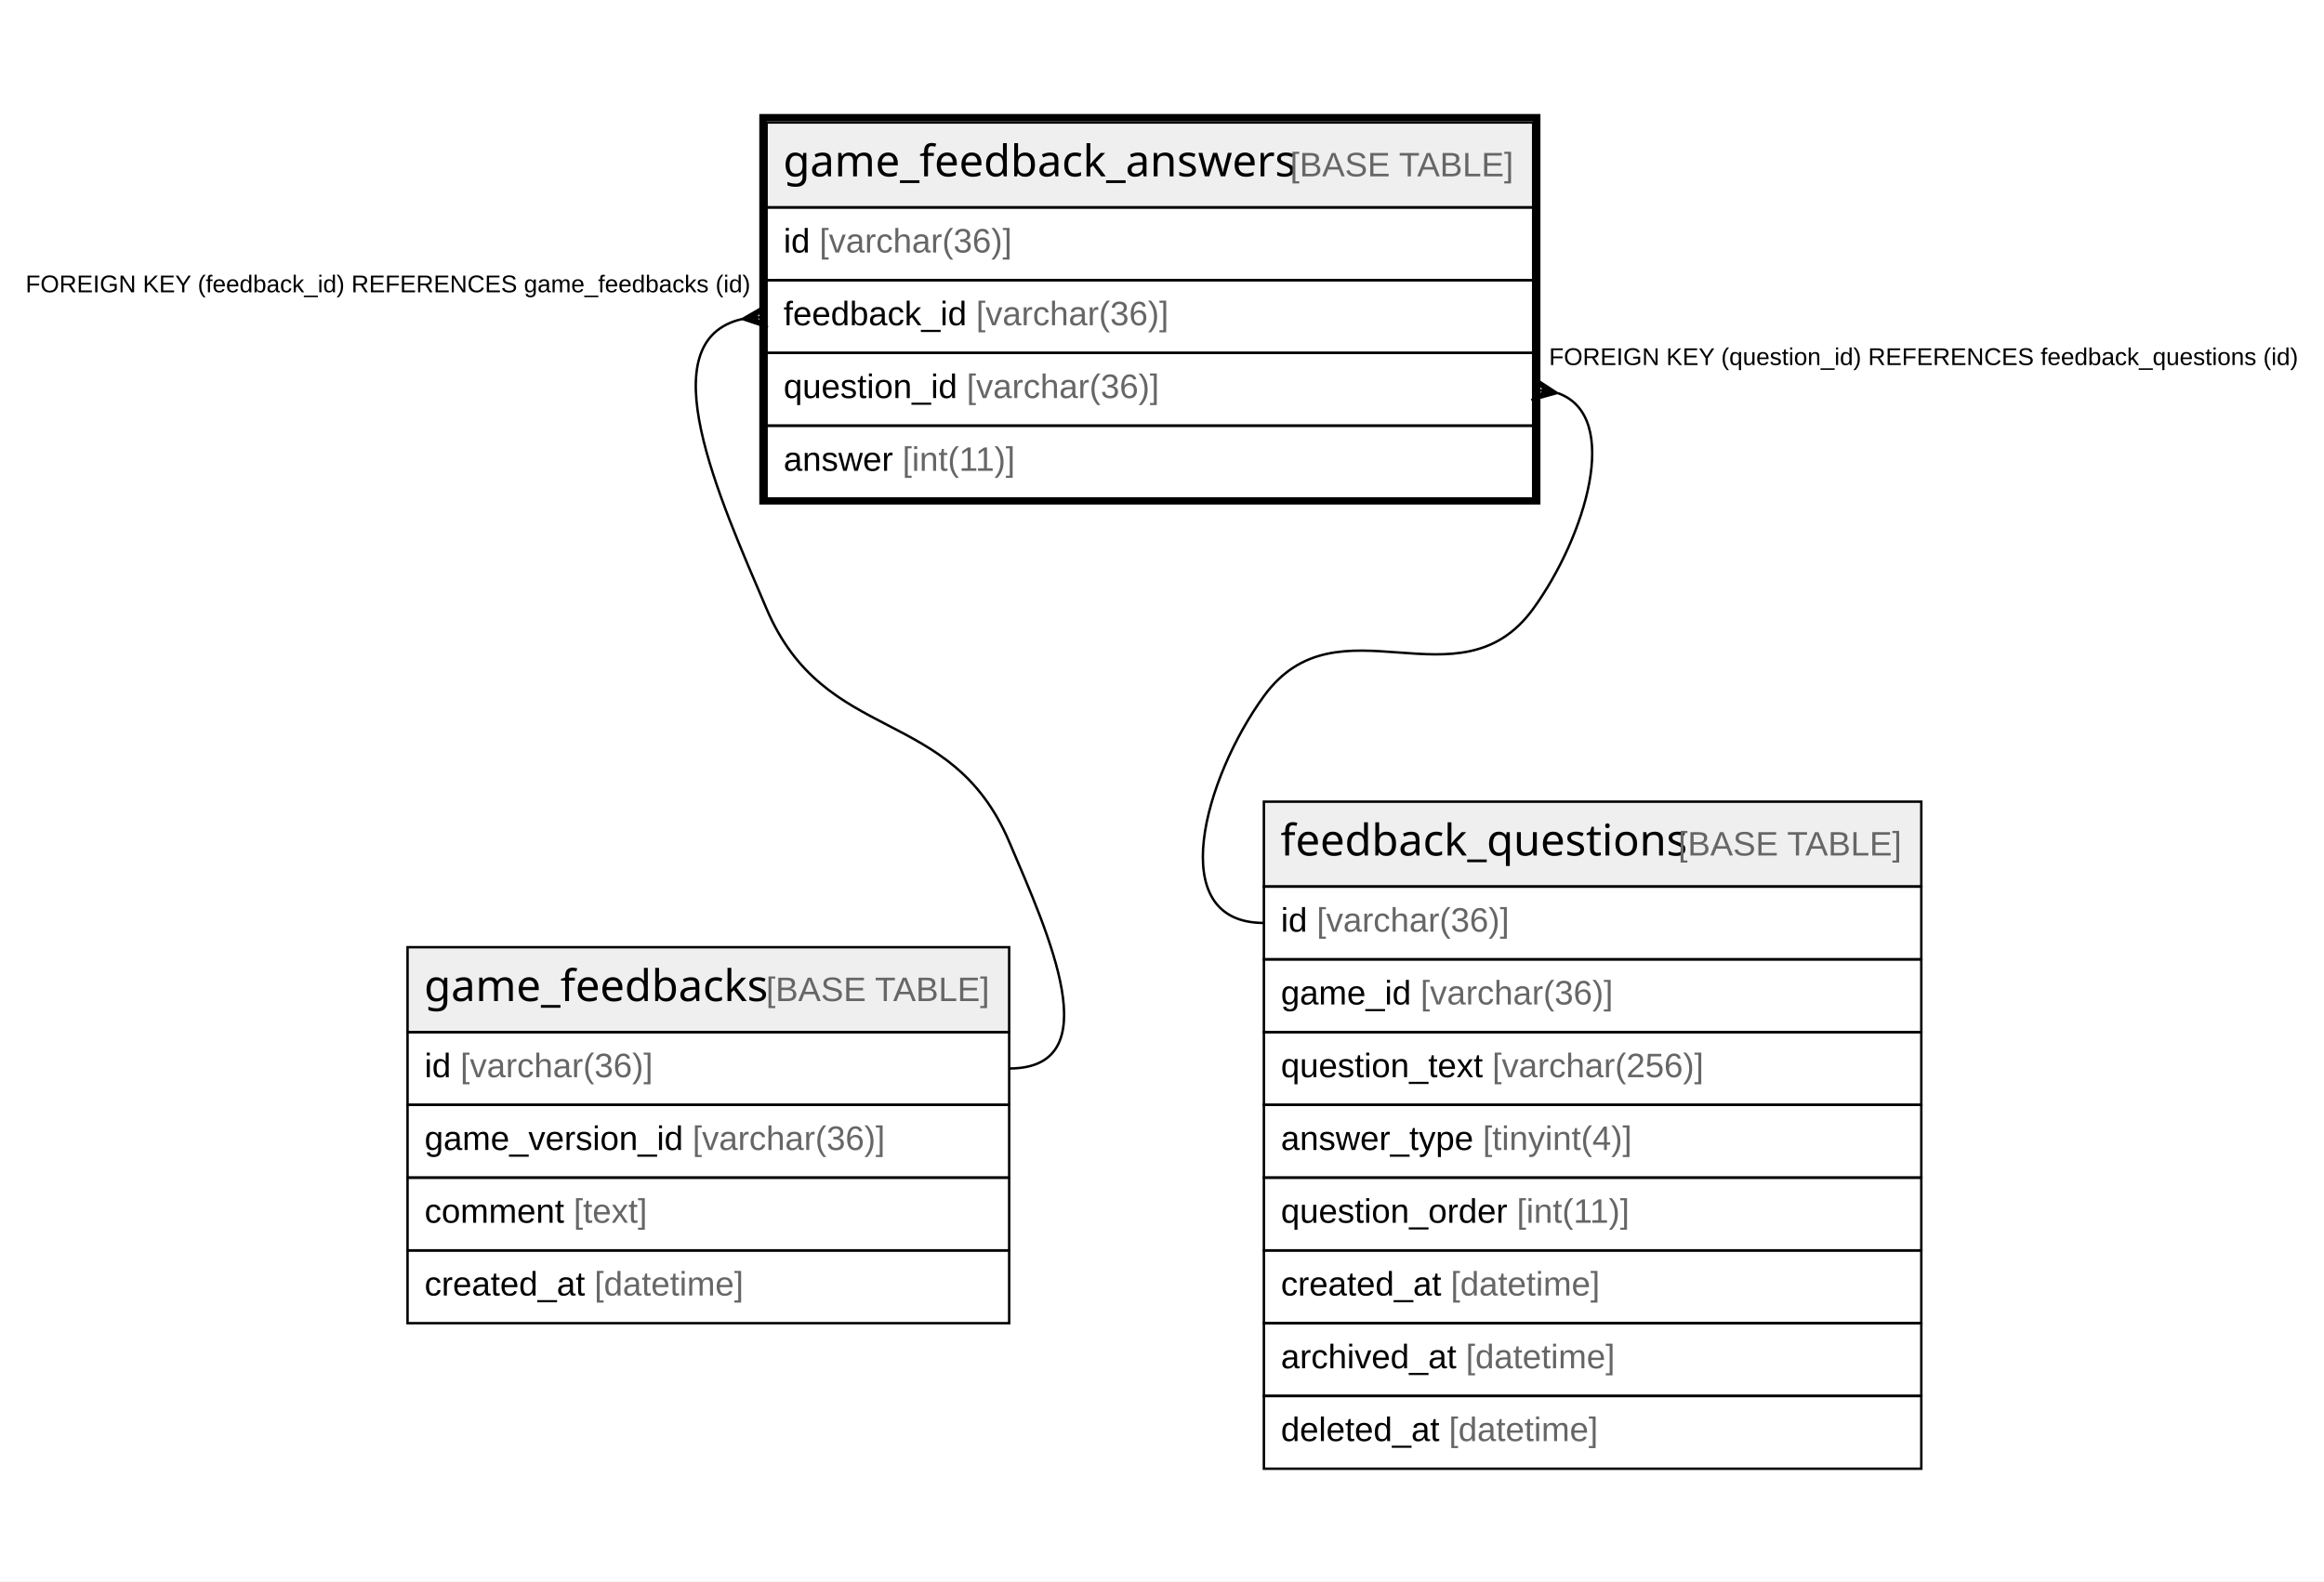
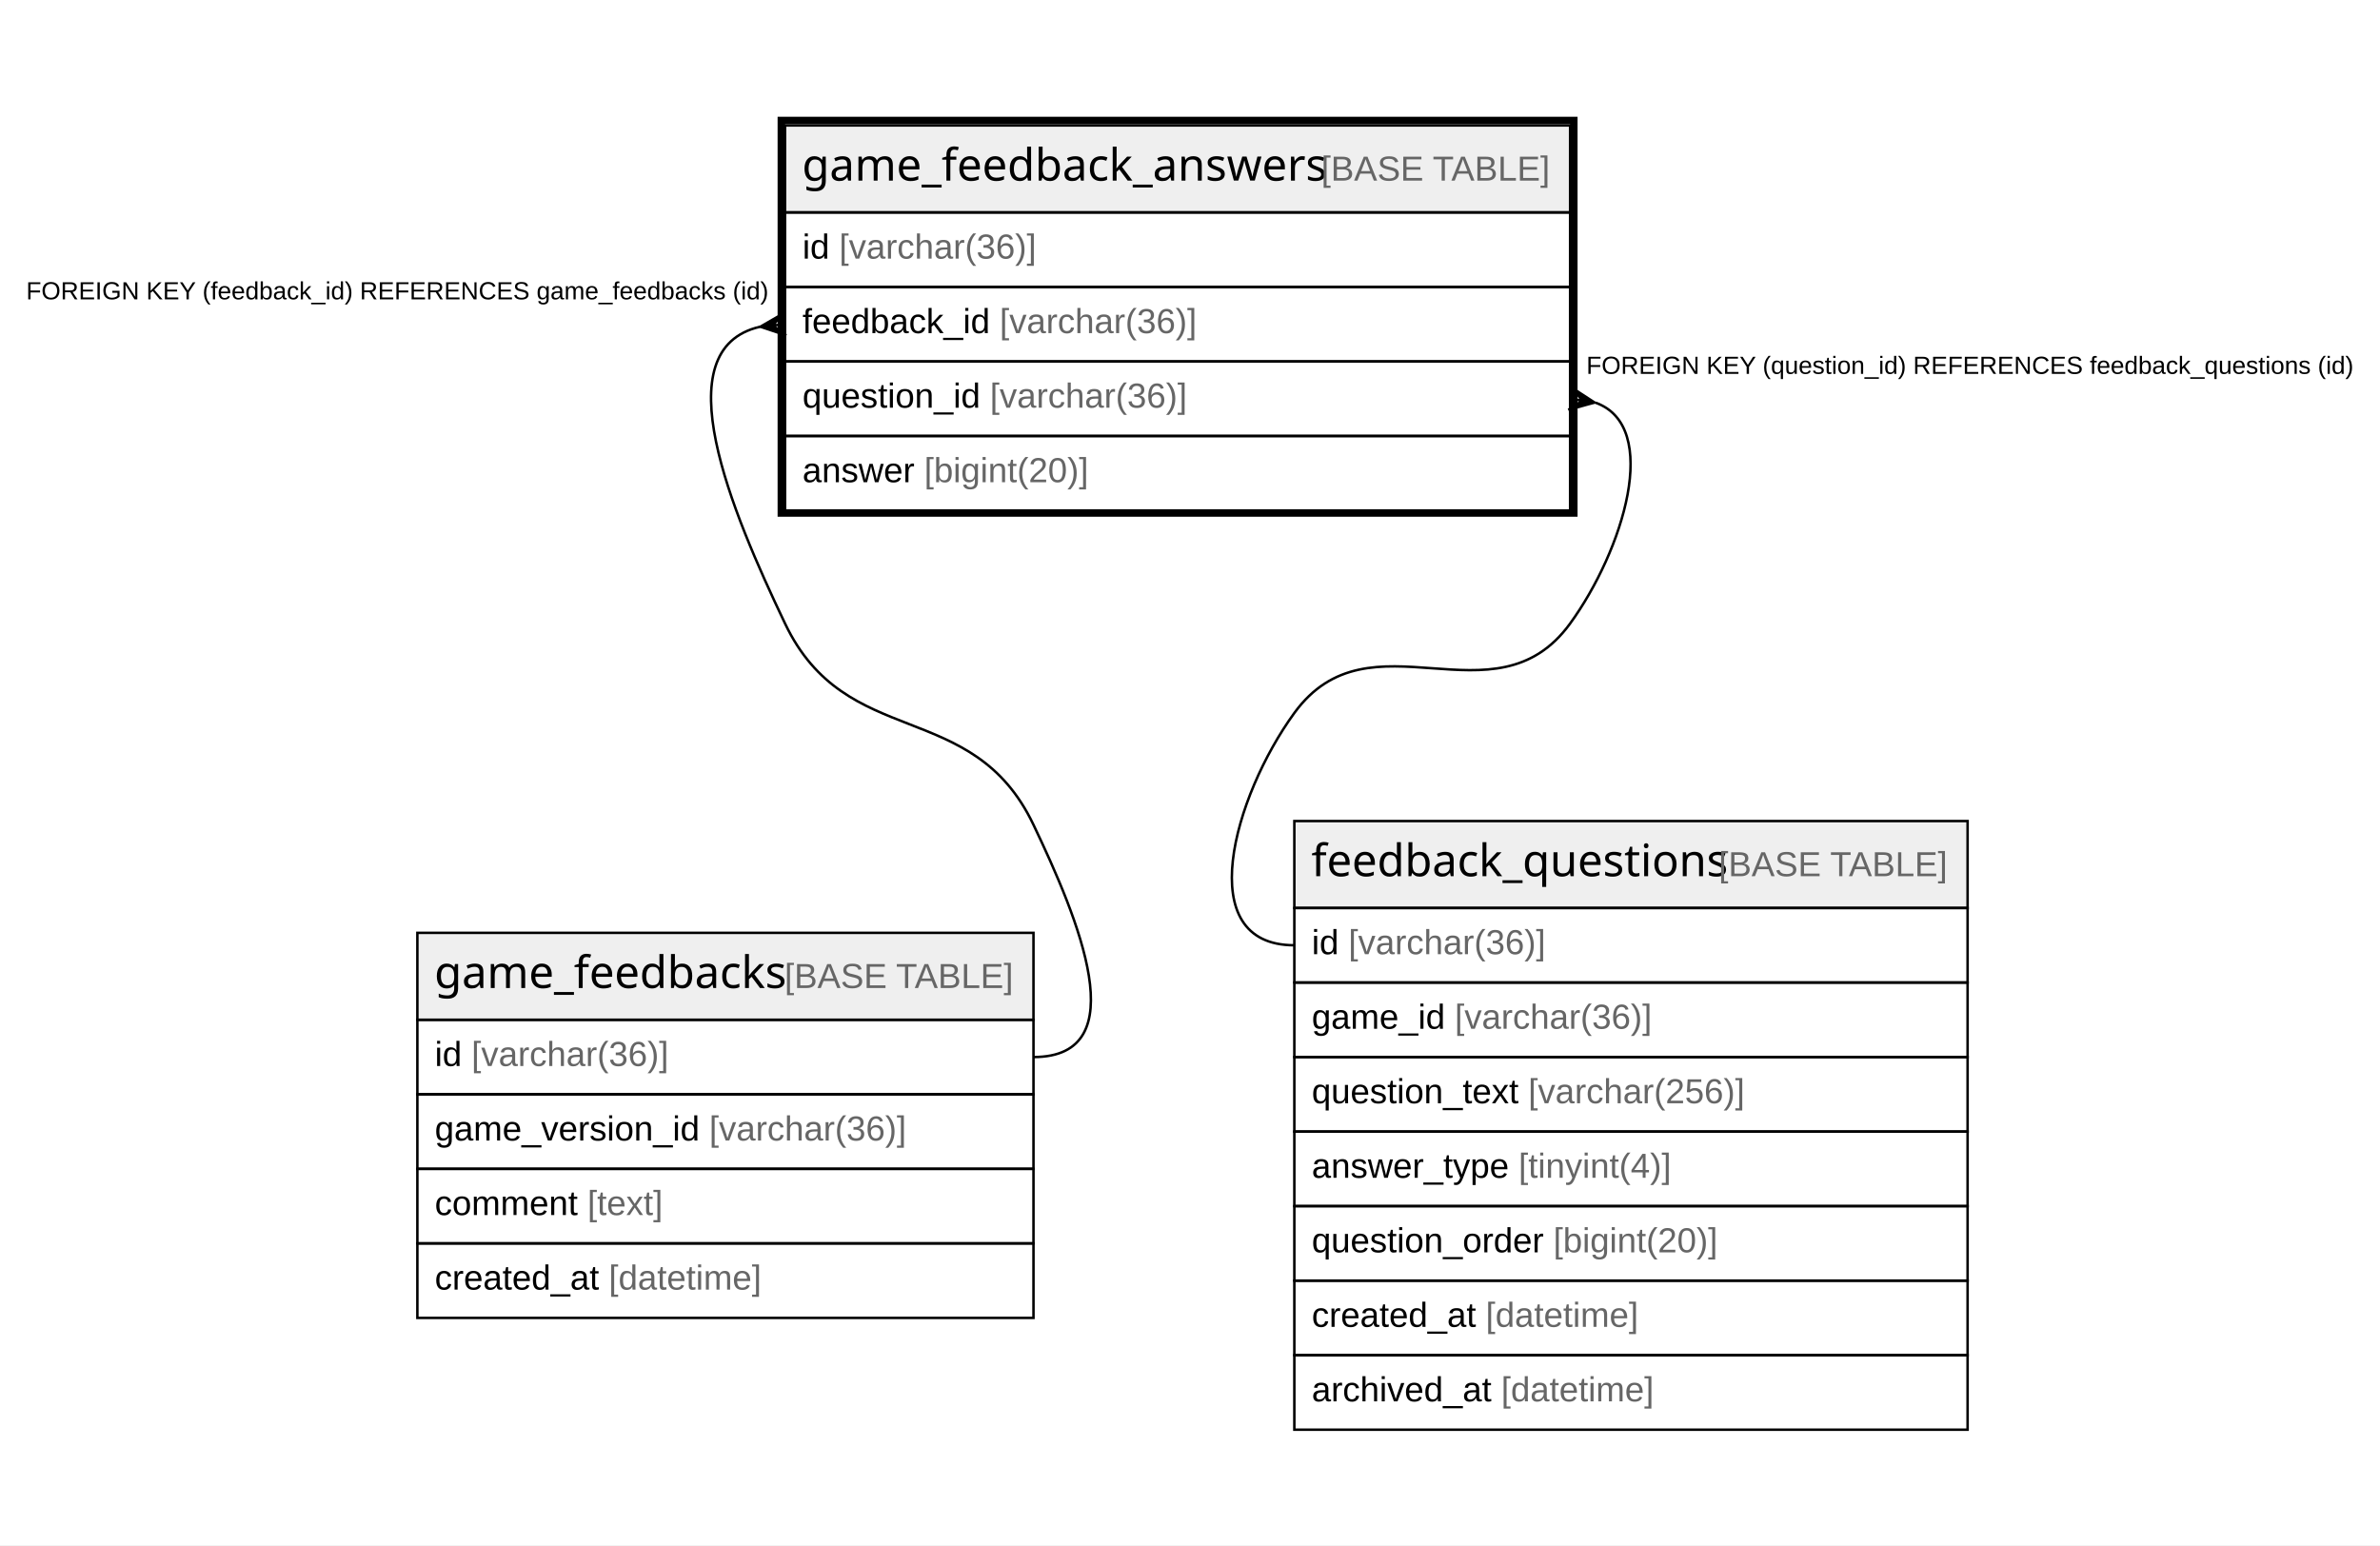
- <svg xmlns="http://www.w3.org/2000/svg" width="958pt" height="652pt" viewBox="0.00 0.00 958.00 652.00">
-   <g id="graph0" class="graph" transform="scale(1 1) rotate(0) translate(4 648)">
-     <polygon fill="#ffffff" stroke="transparent" points="-4,4 -4,-648 954,-648 954,4 -4,4" />
+ <svg xmlns="http://www.w3.org/2000/svg" width="958pt" height="622pt" viewBox="0.00 0.00 958.00 622.00">
+   <g id="graph0" class="graph" transform="scale(1 1) rotate(0) translate(4 618)">
+     <polygon fill="#ffffff" stroke="transparent" points="-4,4 -4,-618 954,-618 954,4 -4,4" />
    <g id="node1" class="node">
-       <polygon fill="#efefef" stroke="transparent" points="312,-562.5 312,-597.5 628,-597.5 628,-562.5 312,-562.5" />
-       <polygon fill="none" stroke="#000000" points="312,-562.5 312,-597.5 628,-597.5 628,-562.5 312,-562.5" />
-       <text text-anchor="start" x="318.842" y="-575.3" font-family="Arial Bold" font-size="18.00" fill="#000000">game_feedback_answers</text>
-       <text text-anchor="start" x="523.904" y="-575.3" font-family="Arial" font-size="14.00" fill="#000000"> </text>
-       <text text-anchor="start" x="527.794" y="-575.3" font-family="Arial" font-size="14.00" fill="#666666">[BASE TABLE]</text>
-       <polygon fill="none" stroke="#000000" points="312,-532.5 312,-562.5 628,-562.5 628,-532.5 312,-532.5" />
-       <text text-anchor="start" x="319" y="-543.9" font-family="Arial" font-size="14.00" fill="#000000">id </text>
-       <text text-anchor="start" x="333.78" y="-543.9" font-family="Arial" font-size="14.00" fill="#666666">[varchar(36)]</text>
+       <polygon fill="#efefef" stroke="transparent" points="312,-532.5 312,-567.5 628,-567.5 628,-532.5 312,-532.5" />
+       <polygon fill="none" stroke="#000000" points="312,-532.5 312,-567.5 628,-567.5 628,-532.5 312,-532.5" />
+       <text text-anchor="start" x="318.842" y="-545.3" font-family="Arial Bold" font-size="18.00" fill="#000000">game_feedback_answers</text>
+       <text text-anchor="start" x="523.904" y="-545.3" font-family="Arial" font-size="14.00" fill="#000000"> </text>
+       <text text-anchor="start" x="527.794" y="-545.3" font-family="Arial" font-size="14.00" fill="#666666">[BASE TABLE]</text>
      <polygon fill="none" stroke="#000000" points="312,-502.5 312,-532.5 628,-532.5 628,-502.5 312,-502.5" />
-       <text text-anchor="start" x="319" y="-513.9" font-family="Arial" font-size="14.00" fill="#000000">feedback_id </text>
-       <text text-anchor="start" x="398.366" y="-513.9" font-family="Arial" font-size="14.00" fill="#666666">[varchar(36)]</text>
+       <text text-anchor="start" x="319" y="-513.9" font-family="Arial" font-size="14.00" fill="#000000">id </text>
+       <text text-anchor="start" x="333.78" y="-513.9" font-family="Arial" font-size="14.00" fill="#666666">[varchar(36)]</text>
      <polygon fill="none" stroke="#000000" points="312,-472.5 312,-502.5 628,-502.5 628,-472.5 312,-472.5" />
-       <text text-anchor="start" x="319" y="-483.9" font-family="Arial" font-size="14.00" fill="#000000">question_id </text>
-       <text text-anchor="start" x="394.473" y="-483.9" font-family="Arial" font-size="14.00" fill="#666666">[varchar(36)]</text>
+       <text text-anchor="start" x="319" y="-483.9" font-family="Arial" font-size="14.00" fill="#000000">feedback_id </text>
+       <text text-anchor="start" x="398.366" y="-483.9" font-family="Arial" font-size="14.00" fill="#666666">[varchar(36)]</text>
      <polygon fill="none" stroke="#000000" points="312,-442.5 312,-472.5 628,-472.5 628,-442.5 312,-442.5" />
-       <text text-anchor="start" x="319" y="-453.9" font-family="Arial" font-size="14.00" fill="#000000">answer </text>
-       <text text-anchor="start" x="368.006" y="-453.9" font-family="Arial" font-size="14.00" fill="#666666">[int(11)]</text>
-       <polygon fill="none" stroke="#000000" stroke-width="3" points="310.5,-441.5 310.5,-599.5 629.5,-599.5 629.5,-441.5 310.5,-441.5" />
+       <text text-anchor="start" x="319" y="-453.9" font-family="Arial" font-size="14.00" fill="#000000">question_id </text>
+       <text text-anchor="start" x="394.473" y="-453.9" font-family="Arial" font-size="14.00" fill="#666666">[varchar(36)]</text>
+       <polygon fill="none" stroke="#000000" points="312,-412.5 312,-442.5 628,-442.5 628,-412.5 312,-412.5" />
+       <text text-anchor="start" x="319" y="-423.9" font-family="Arial" font-size="14.00" fill="#000000">answer </text>
+       <text text-anchor="start" x="368.006" y="-423.9" font-family="Arial" font-size="14.00" fill="#666666">[bigint(20)]</text>
+       <polygon fill="none" stroke="#000000" stroke-width="3" points="310.5,-411.5 310.5,-569.5 629.5,-569.5 629.5,-411.5 310.5,-411.5" />
    </g>
    <g id="node2" class="node">
-       <polygon fill="#efefef" stroke="transparent" points="164,-222.5 164,-257.5 412,-257.5 412,-222.5 164,-222.5" />
-       <polygon fill="none" stroke="#000000" points="164,-222.5 164,-257.5 412,-257.5 412,-222.5 164,-222.5" />
-       <text text-anchor="start" x="170.848" y="-235.3" font-family="Arial Bold" font-size="18.00" fill="#000000">game_feedbacks</text>
-       <text text-anchor="start" x="307.898" y="-235.3" font-family="Arial" font-size="14.00" fill="#000000"> </text>
-       <text text-anchor="start" x="311.789" y="-235.3" font-family="Arial" font-size="14.00" fill="#666666">[BASE TABLE]</text>
-       <polygon fill="none" stroke="#000000" points="164,-192.5 164,-222.5 412,-222.5 412,-192.5 164,-192.5" />
-       <text text-anchor="start" x="171" y="-203.9" font-family="Arial" font-size="14.00" fill="#000000">id </text>
-       <text text-anchor="start" x="185.78" y="-203.9" font-family="Arial" font-size="14.00" fill="#666666">[varchar(36)]</text>
-       <polygon fill="none" stroke="#000000" points="164,-162.5 164,-192.5 412,-192.5 412,-162.5 164,-162.5" />
-       <text text-anchor="start" x="171" y="-173.9" font-family="Arial" font-size="14.00" fill="#000000">game_version_id </text>
-       <text text-anchor="start" x="281.468" y="-173.9" font-family="Arial" font-size="14.00" fill="#666666">[varchar(36)]</text>
-       <polygon fill="none" stroke="#000000" points="164,-132.5 164,-162.5 412,-162.5 412,-132.5 164,-132.5" />
-       <text text-anchor="start" x="171" y="-143.9" font-family="Arial" font-size="14.00" fill="#000000">comment </text>
-       <text text-anchor="start" x="232.45" y="-143.9" font-family="Arial" font-size="14.00" fill="#666666">[text]</text>
-       <polygon fill="none" stroke="#000000" points="164,-102.5 164,-132.5 412,-132.5 412,-102.5 164,-102.5" />
-       <text text-anchor="start" x="171" y="-113.9" font-family="Arial" font-size="14.00" fill="#000000">created_at </text>
-       <text text-anchor="start" x="241.028" y="-113.9" font-family="Arial" font-size="14.00" fill="#666666">[datetime]</text>
+       <polygon fill="#efefef" stroke="transparent" points="164,-207.5 164,-242.5 412,-242.5 412,-207.5 164,-207.5" />
+       <polygon fill="none" stroke="#000000" points="164,-207.5 164,-242.5 412,-242.5 412,-207.5 164,-207.5" />
+       <text text-anchor="start" x="170.848" y="-220.3" font-family="Arial Bold" font-size="18.00" fill="#000000">game_feedbacks</text>
+       <text text-anchor="start" x="307.898" y="-220.3" font-family="Arial" font-size="14.00" fill="#000000"> </text>
+       <text text-anchor="start" x="311.789" y="-220.3" font-family="Arial" font-size="14.00" fill="#666666">[BASE TABLE]</text>
+       <polygon fill="none" stroke="#000000" points="164,-177.5 164,-207.5 412,-207.5 412,-177.5 164,-177.5" />
+       <text text-anchor="start" x="171" y="-188.9" font-family="Arial" font-size="14.00" fill="#000000">id </text>
+       <text text-anchor="start" x="185.78" y="-188.9" font-family="Arial" font-size="14.00" fill="#666666">[varchar(36)]</text>
+       <polygon fill="none" stroke="#000000" points="164,-147.5 164,-177.5 412,-177.5 412,-147.5 164,-147.5" />
+       <text text-anchor="start" x="171" y="-158.9" font-family="Arial" font-size="14.00" fill="#000000">game_version_id </text>
+       <text text-anchor="start" x="281.468" y="-158.9" font-family="Arial" font-size="14.00" fill="#666666">[varchar(36)]</text>
+       <polygon fill="none" stroke="#000000" points="164,-117.5 164,-147.5 412,-147.5 412,-117.5 164,-117.5" />
+       <text text-anchor="start" x="171" y="-128.9" font-family="Arial" font-size="14.00" fill="#000000">comment </text>
+       <text text-anchor="start" x="232.45" y="-128.9" font-family="Arial" font-size="14.00" fill="#666666">[text]</text>
+       <polygon fill="none" stroke="#000000" points="164,-87.5 164,-117.5 412,-117.5 412,-87.5 164,-87.5" />
+       <text text-anchor="start" x="171" y="-98.9" font-family="Arial" font-size="14.00" fill="#000000">created_at </text>
+       <text text-anchor="start" x="241.028" y="-98.9" font-family="Arial" font-size="14.00" fill="#666666">[datetime]</text>
    </g>
    <g id="edge1" class="edge">
-       <path fill="none" stroke="#000000" d="M301.946,-516.476C262.966,-507.591 292.478,-442.803 312,-397 336.156,-340.324 387.844,-357.676 412,-301 428.293,-262.772 453.556,-207.5 412,-207.5" />
-       <polygon fill="#000000" stroke="#000000" points="302.051,-516.486 311.544,-521.977 307.026,-516.993 312,-517.5 312,-517.5 312,-517.5 307.026,-516.993 312.456,-513.023 302.051,-516.486 302.051,-516.486" />
-       <text text-anchor="start" x="6.535" y="-527.5" font-family="Arial" font-size="10.00" fill="#000000">FOREIGN KEY (feedback_id) REFERENCES game_feedbacks (id)</text>
+       <path fill="none" stroke="#000000" d="M301.918,-486.463C262.697,-477.47 290.568,-411.941 312,-367 336.62,-315.375 387.38,-337.625 412,-286 429.888,-248.491 453.556,-192.5 412,-192.5" />
+       <polygon fill="#000000" stroke="#000000" points="302.053,-486.477 311.54,-491.976 307.026,-486.988 312,-487.5 312,-487.5 312,-487.5 307.026,-486.988 312.46,-483.024 302.053,-486.477 302.053,-486.477" />
+       <text text-anchor="start" x="6.535" y="-497.5" font-family="Arial" font-size="10.00" fill="#000000">FOREIGN KEY (feedback_id) REFERENCES game_feedbacks (id)</text>
    </g>
    <g id="node3" class="node">
-       <polygon fill="#efefef" stroke="transparent" points="517,-282.5 517,-317.5 788,-317.5 788,-282.5 517,-282.5" />
-       <polygon fill="none" stroke="#000000" points="517,-282.5 517,-317.5 788,-317.5 788,-282.5 517,-282.5" />
-       <text text-anchor="start" x="523.84" y="-295.3" font-family="Arial Bold" font-size="18.00" fill="#000000">feedback_questions</text>
-       <text text-anchor="start" x="683.907" y="-295.3" font-family="Arial" font-size="14.00" fill="#000000"> </text>
-       <text text-anchor="start" x="687.797" y="-295.3" font-family="Arial" font-size="14.00" fill="#666666">[BASE TABLE]</text>
-       <polygon fill="none" stroke="#000000" points="517,-252.5 517,-282.5 788,-282.5 788,-252.5 517,-252.5" />
-       <text text-anchor="start" x="524" y="-263.9" font-family="Arial" font-size="14.00" fill="#000000">id </text>
-       <text text-anchor="start" x="538.78" y="-263.9" font-family="Arial" font-size="14.00" fill="#666666">[varchar(36)]</text>
+       <polygon fill="#efefef" stroke="transparent" points="517,-252.5 517,-287.5 788,-287.5 788,-252.5 517,-252.5" />
+       <polygon fill="none" stroke="#000000" points="517,-252.5 517,-287.5 788,-287.5 788,-252.5 517,-252.5" />
+       <text text-anchor="start" x="523.84" y="-265.3" font-family="Arial Bold" font-size="18.00" fill="#000000">feedback_questions</text>
+       <text text-anchor="start" x="683.907" y="-265.3" font-family="Arial" font-size="14.00" fill="#000000"> </text>
+       <text text-anchor="start" x="687.797" y="-265.3" font-family="Arial" font-size="14.00" fill="#666666">[BASE TABLE]</text>
      <polygon fill="none" stroke="#000000" points="517,-222.5 517,-252.5 788,-252.5 788,-222.5 517,-222.5" />
-       <text text-anchor="start" x="524" y="-233.9" font-family="Arial" font-size="14.00" fill="#000000">game_id </text>
-       <text text-anchor="start" x="581.571" y="-233.9" font-family="Arial" font-size="14.00" fill="#666666">[varchar(36)]</text>
+       <text text-anchor="start" x="524" y="-233.9" font-family="Arial" font-size="14.00" fill="#000000">id </text>
+       <text text-anchor="start" x="538.78" y="-233.9" font-family="Arial" font-size="14.00" fill="#666666">[varchar(36)]</text>
      <polygon fill="none" stroke="#000000" points="517,-192.5 517,-222.5 788,-222.5 788,-192.5 517,-192.5" />
-       <text text-anchor="start" x="524" y="-203.9" font-family="Arial" font-size="14.00" fill="#000000">question_text </text>
-       <text text-anchor="start" x="611.147" y="-203.9" font-family="Arial" font-size="14.00" fill="#666666">[varchar(256)]</text>
+       <text text-anchor="start" x="524" y="-203.9" font-family="Arial" font-size="14.00" fill="#000000">game_id </text>
+       <text text-anchor="start" x="581.571" y="-203.9" font-family="Arial" font-size="14.00" fill="#666666">[varchar(36)]</text>
      <polygon fill="none" stroke="#000000" points="517,-162.5 517,-192.5 788,-192.5 788,-162.5 517,-162.5" />
-       <text text-anchor="start" x="524" y="-173.9" font-family="Arial" font-size="14.00" fill="#000000">answer_type </text>
-       <text text-anchor="start" x="607.244" y="-173.9" font-family="Arial" font-size="14.00" fill="#666666">[tinyint(4)]</text>
+       <text text-anchor="start" x="524" y="-173.9" font-family="Arial" font-size="14.00" fill="#000000">question_text </text>
+       <text text-anchor="start" x="611.147" y="-173.9" font-family="Arial" font-size="14.00" fill="#666666">[varchar(256)]</text>
      <polygon fill="none" stroke="#000000" points="517,-132.5 517,-162.5 788,-162.5 788,-132.5 517,-132.5" />
-       <text text-anchor="start" x="524" y="-143.9" font-family="Arial" font-size="14.00" fill="#000000">question_order </text>
-       <text text-anchor="start" x="621.252" y="-143.9" font-family="Arial" font-size="14.00" fill="#666666">[int(11)]</text>
+       <text text-anchor="start" x="524" y="-143.9" font-family="Arial" font-size="14.00" fill="#000000">answer_type </text>
+       <text text-anchor="start" x="607.244" y="-143.9" font-family="Arial" font-size="14.00" fill="#666666">[tinyint(4)]</text>
      <polygon fill="none" stroke="#000000" points="517,-102.5 517,-132.5 788,-132.5 788,-102.5 517,-102.5" />
-       <text text-anchor="start" x="524" y="-113.9" font-family="Arial" font-size="14.00" fill="#000000">created_at </text>
-       <text text-anchor="start" x="594.028" y="-113.9" font-family="Arial" font-size="14.00" fill="#666666">[datetime]</text>
+       <text text-anchor="start" x="524" y="-113.9" font-family="Arial" font-size="14.00" fill="#000000">question_order </text>
+       <text text-anchor="start" x="621.252" y="-113.9" font-family="Arial" font-size="14.00" fill="#666666">[bigint(20)]</text>
      <polygon fill="none" stroke="#000000" points="517,-72.5 517,-102.5 788,-102.5 788,-72.5 517,-72.5" />
-       <text text-anchor="start" x="524" y="-83.9" font-family="Arial" font-size="14.00" fill="#000000">archived_at </text>
-       <text text-anchor="start" x="600.244" y="-83.9" font-family="Arial" font-size="14.00" fill="#666666">[datetime]</text>
+       <text text-anchor="start" x="524" y="-83.9" font-family="Arial" font-size="14.00" fill="#000000">created_at </text>
+       <text text-anchor="start" x="594.028" y="-83.9" font-family="Arial" font-size="14.00" fill="#666666">[datetime]</text>
      <polygon fill="none" stroke="#000000" points="517,-42.5 517,-72.5 788,-72.5 788,-42.5 517,-42.5" />
-       <text text-anchor="start" x="524" y="-53.9" font-family="Arial" font-size="14.00" fill="#000000">deleted_at </text>
-       <text text-anchor="start" x="593.257" y="-53.9" font-family="Arial" font-size="14.00" fill="#666666">[datetime]</text>
+       <text text-anchor="start" x="524" y="-53.9" font-family="Arial" font-size="14.00" fill="#000000">archived_at </text>
+       <text text-anchor="start" x="600.244" y="-53.9" font-family="Arial" font-size="14.00" fill="#666666">[datetime]</text>
    </g>
    <g id="edge2" class="edge">
-       <path fill="none" stroke="#000000" d="M638.205,-485.919C664.918,-476.421 649.341,-426.357 628,-397 597.504,-355.05 547.496,-402.95 517,-361 492.565,-327.387 475.444,-267.5 517,-267.5" />
-       <polygon fill="#000000" stroke="#000000" points="637.882,-485.969 627.311,-483.053 632.941,-486.735 628,-487.5 628,-487.5 628,-487.5 632.941,-486.735 628.689,-491.947 637.882,-485.969 637.882,-485.969" />
-       <text text-anchor="start" x="634.533" y="-497.5" font-family="Arial" font-size="10.00" fill="#000000">FOREIGN KEY (question_id) REFERENCES feedback_questions (id)</text>
+       <path fill="none" stroke="#000000" d="M638.205,-455.919C664.918,-446.421 649.341,-396.357 628,-367 597.504,-325.05 547.496,-372.95 517,-331 492.565,-297.387 475.444,-237.5 517,-237.5" />
+       <polygon fill="#000000" stroke="#000000" points="637.882,-455.969 627.311,-453.053 632.941,-456.735 628,-457.5 628,-457.5 628,-457.5 632.941,-456.735 628.689,-461.947 637.882,-455.969 637.882,-455.969" />
+       <text text-anchor="start" x="634.533" y="-467.5" font-family="Arial" font-size="10.00" fill="#000000">FOREIGN KEY (question_id) REFERENCES feedback_questions (id)</text>
    </g>
  </g>
</svg>
